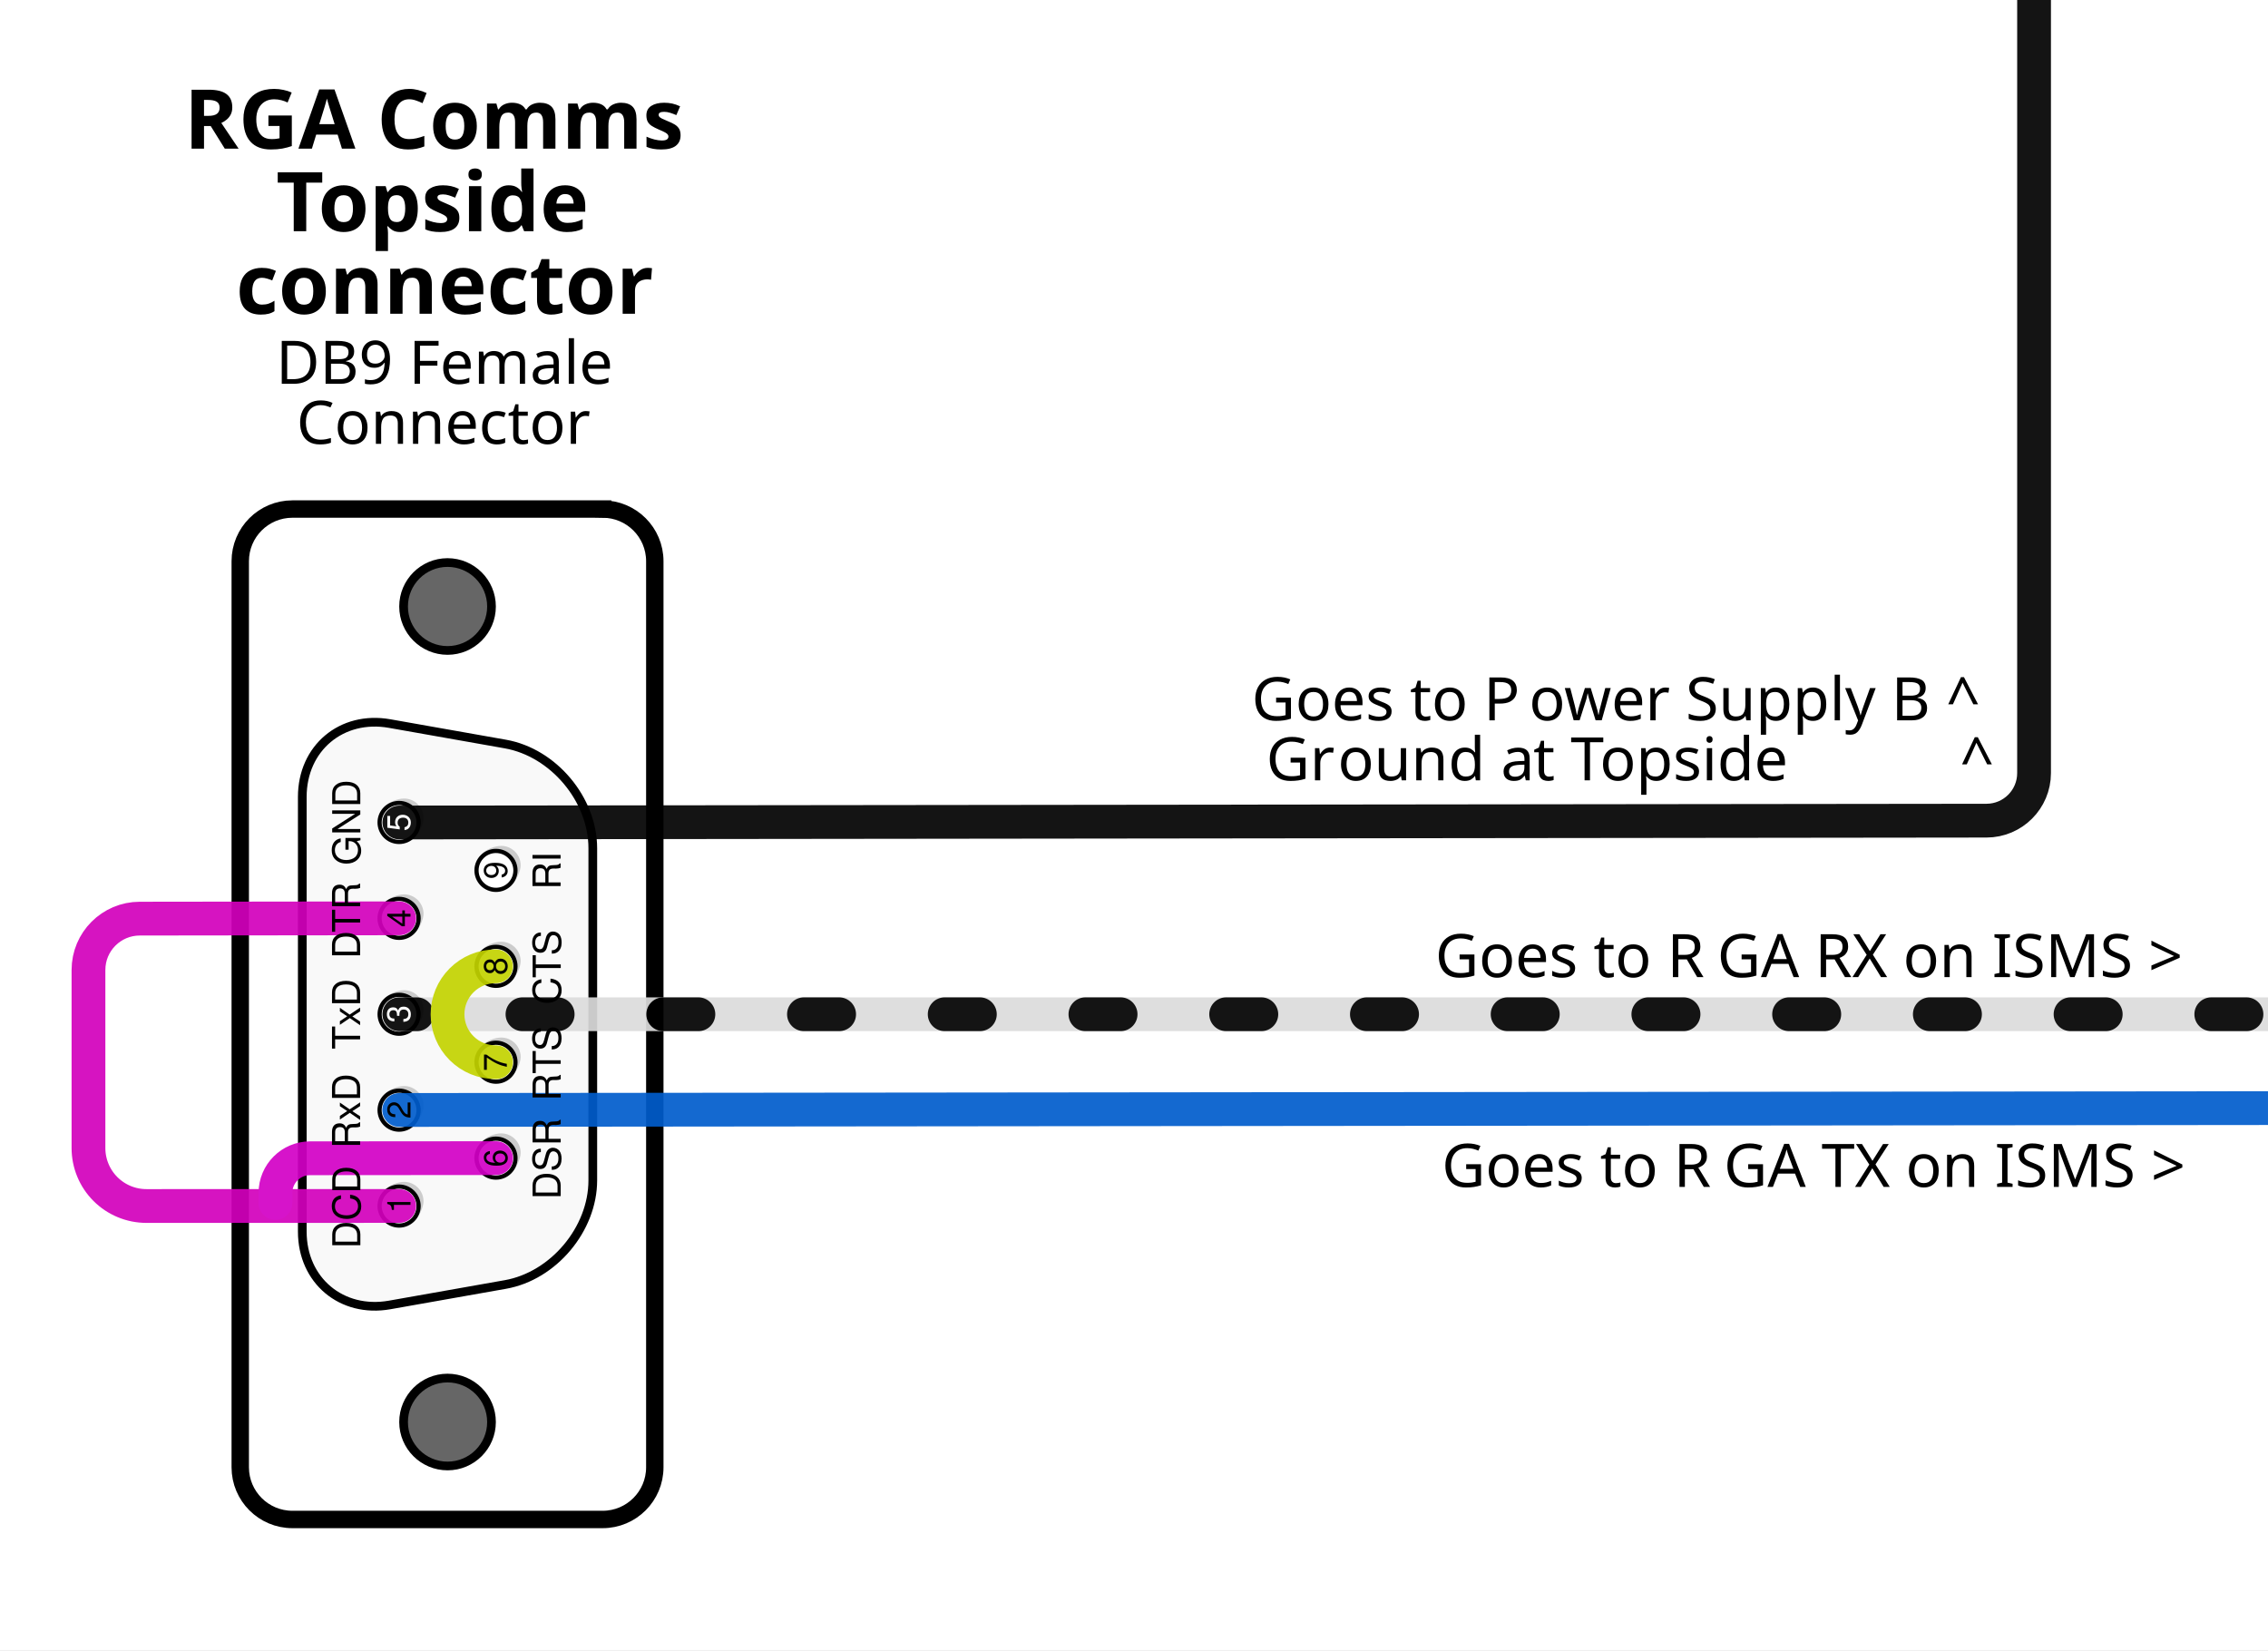
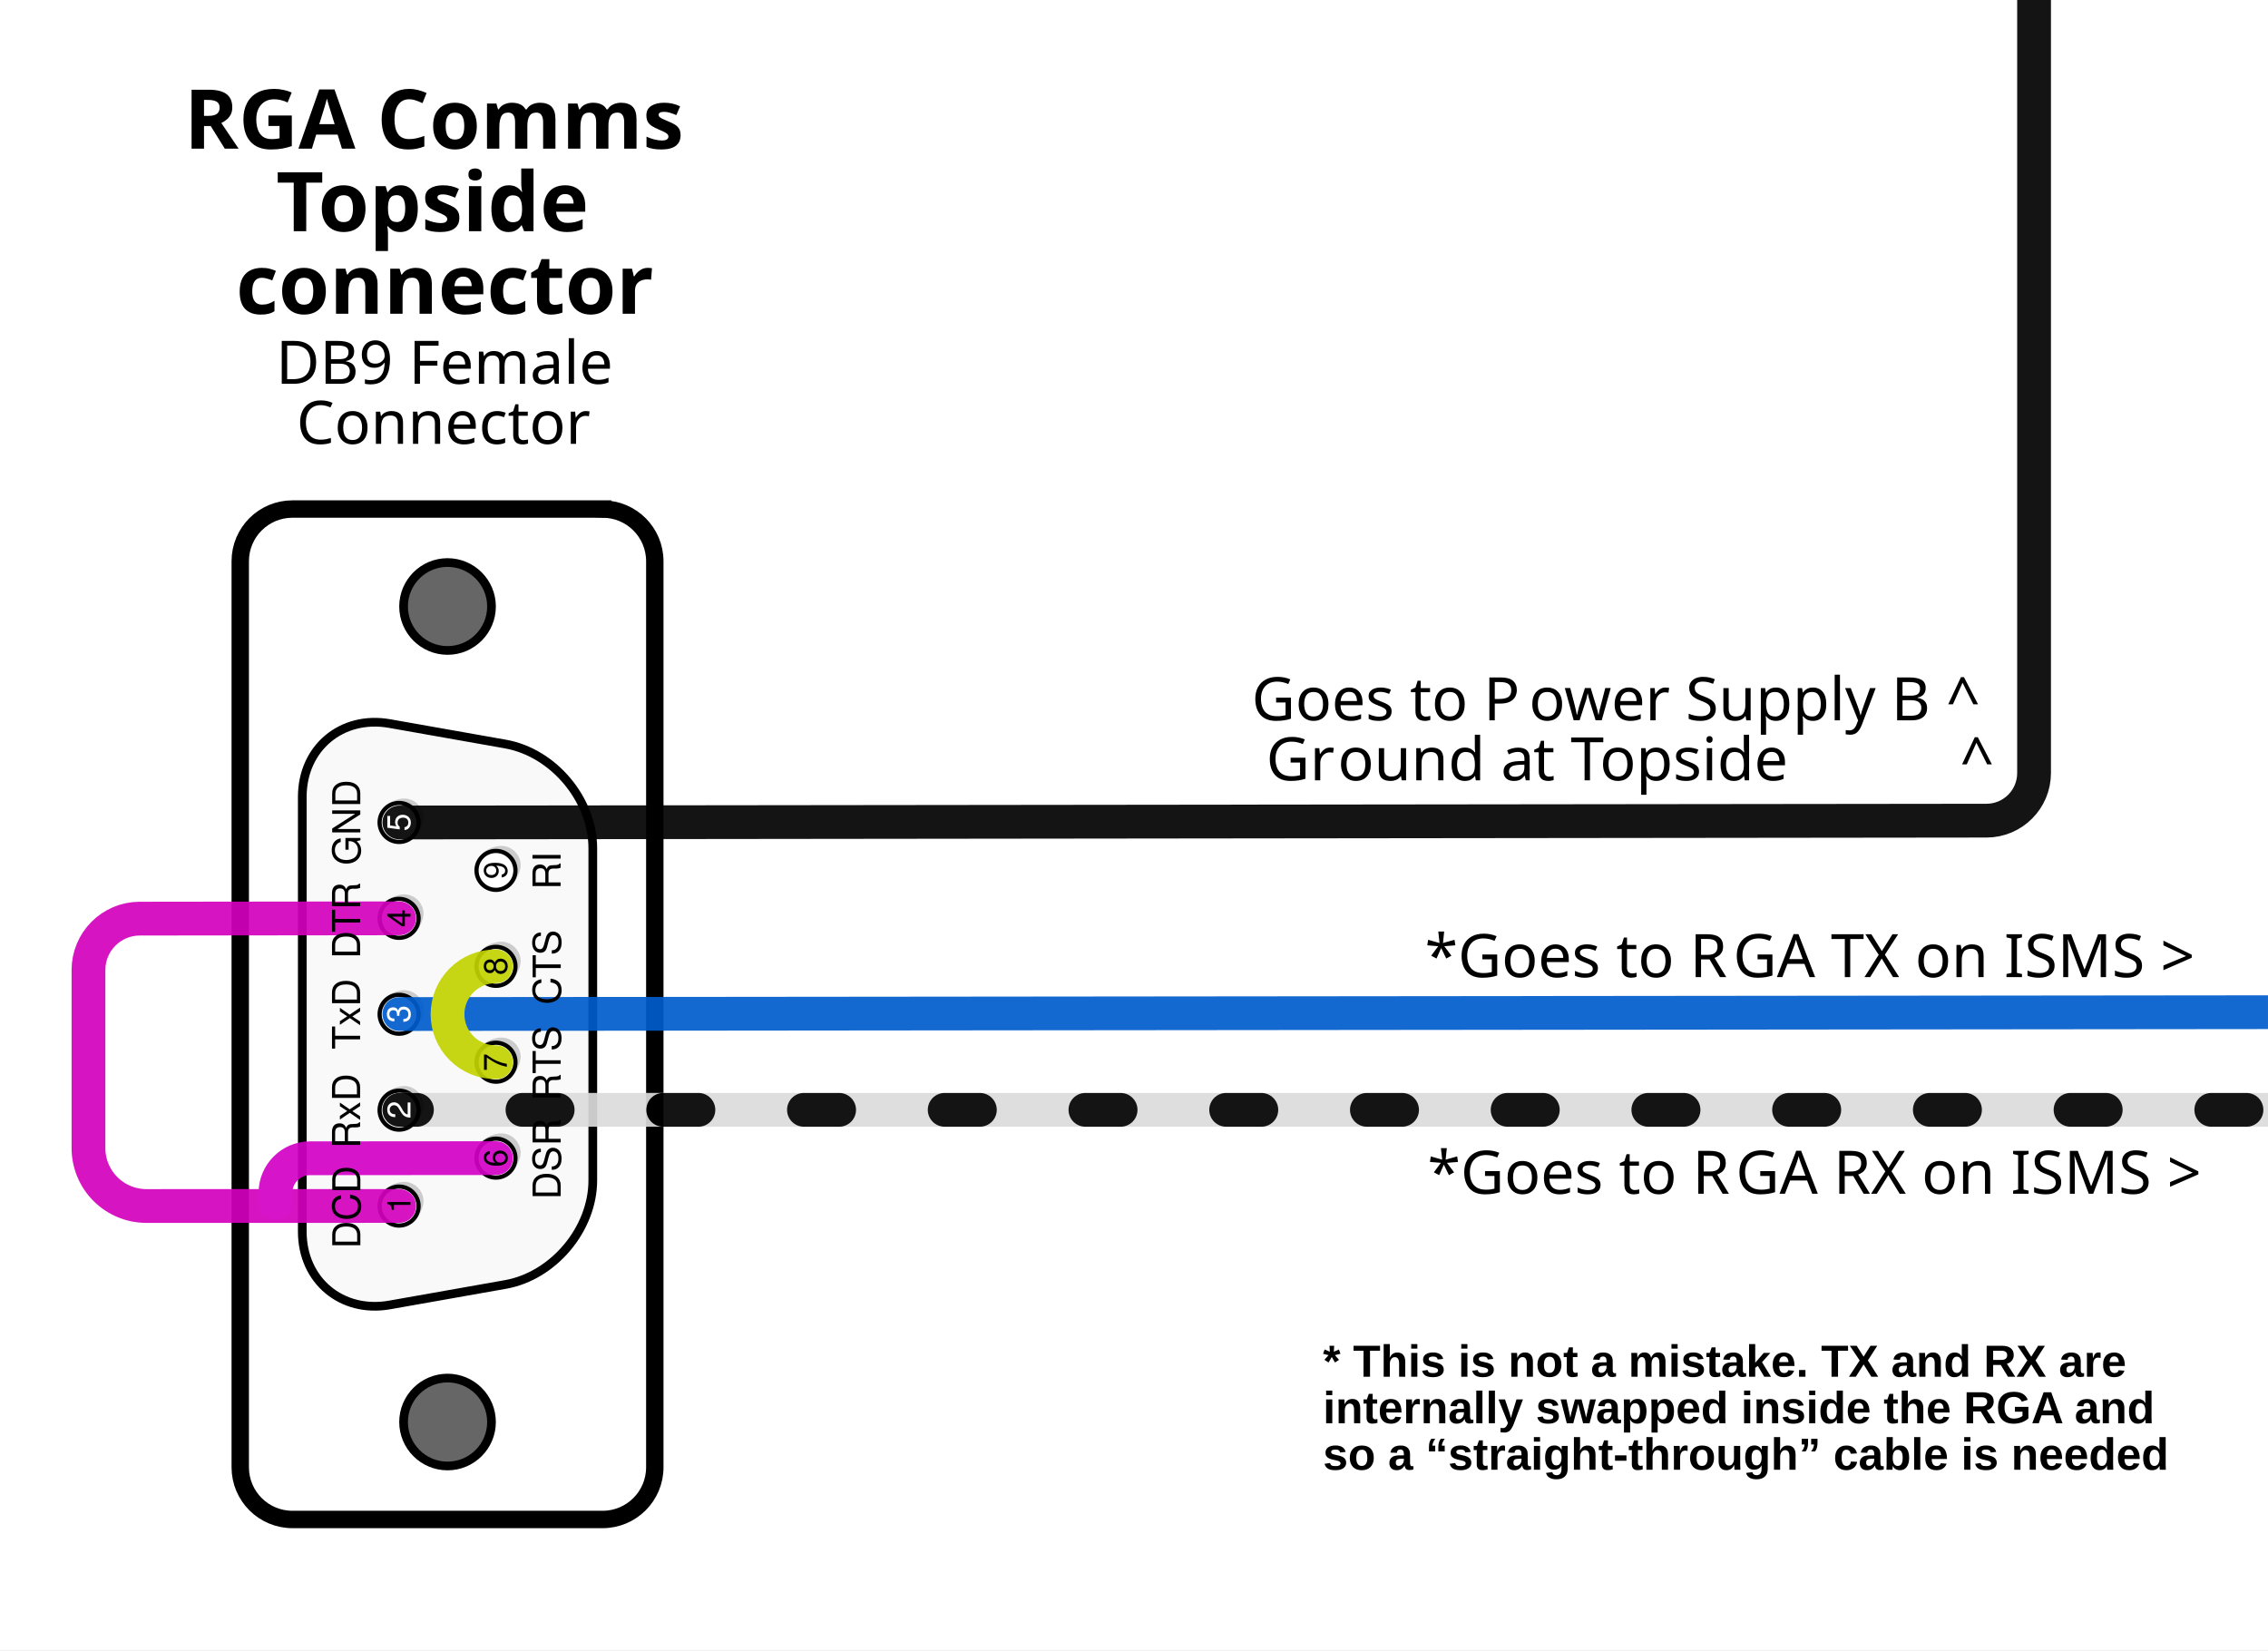
<svg xmlns="http://www.w3.org/2000/svg" width="100%" height="100%" viewBox="0 0 2518 1833" version="1.1" xml:space="preserve" style="fill-rule:evenodd;clip-rule:evenodd;">
  <rect id="Artboard1" x="0" y="-0" width="2517.99" height="1832.02" style="fill:none;" />
  <clipPath id="_clip1">
    <rect x="0" y="-0" width="2517.99" height="1832.02" />
  </clipPath>
  <g clip-path="url(#_clip1)">
    <rect x="-146.933" y="-84.019" width="3090.24" height="2130.24" style="fill:#fff;" />
    <g>
      <g>
+         <g transform="matrix(4.16667,1.14038e-47,0,4.16667,249.091,0)">
+           <text x="292.731px" y="366.859px" style="font-family:'Arial-BoldMT', 'Arial', sans-serif;font-weight:700;font-size:12px;">* This is not a mistake. TX and RX are</text>
+           <text x="292.731px" y="379.251px" style="font-family:'Arial-BoldMT', 'Arial', sans-serif;font-weight:700;font-size:12px;">internally swapped inside the RGA<tspan x="489.659px 492.993px " y="379.251px 379.251px "> a</tspan>nd</text>
+           <g transform="matrix(12,0,0,12,518.1,391.644)" />
+           <text x="292.731px" y="391.644px" style="font-family:'Arial-BoldMT', 'Arial', sans-serif;font-weight:700;font-size:12px;">so a “straight-through” cable is needed</text>
+         </g>
        <g transform="matrix(4.16667,-1.06258e-31,0,4.16667,495.827,165.047)">
          <text x="-69.932px" y="0px" style="font-family:'LucidaGrande-Bold', 'Lucida Grande', sans-serif;font-weight:600;font-size:22px;">RGA Comms</text>
          <text x="-45.434px" y="22px" style="font-family:'LucidaGrande-Bold', 'Lucida Grande', sans-serif;font-weight:600;font-size:22px;">Topside</text>
          <g transform="matrix(22,0,0,22,63.3628,44)" />
          <text x="-56.112px" y="44px" style="font-family:'LucidaGrande-Bold', 'Lucida Grande', sans-serif;font-weight:600;font-size:22px;">connector</text>
        </g>
        <g transform="matrix(4.16667,-1.06258e-31,0,4.16667,496.319,426.13)">
          <text x="-45.586px" y="0px" style="font-family:'LucidaGrande', 'Lucida Grande', sans-serif;font-weight:500;font-size:16px;">DB9 Female</text>
          <g transform="matrix(16,0,0,16,40.1133,16)" />
          <text x="-40.113px" y="16px" style="font-family:'LucidaGrande', 'Lucida Grande', sans-serif;font-weight:500;font-size:16px;">Connector</text>
        </g>
-         <g transform="matrix(66.6667,0,0,66.6667,2444.26,1084.92)" />
-         <text x="1593.35px" y="1084.92px" style="font-family:'ArialRoundedMTBold', 'Arial Rounded MT Bold', sans-serif;font-size:66.667px;">Goes to R<tspan x="1906.44px 1956.7px 2004.65px " y="1084.92px 1084.92px 1084.92px ">GA </tspan>RX on ISMS &gt;</text>
+         <g transform="matrix(66.6667,0,0,66.6667,2455.72,1084.92)" />
+         <text x="1581.89px" y="1084.92px" style="font-family:'ArialRoundedMTBold', 'Arial Rounded MT Bold', sans-serif;font-size:66.667px;">*Goes to R<tspan x="1924.18px 1974.44px 2022.39px " y="1084.92px 1084.92px 1084.92px ">GA </tspan>TX on ISMS &gt;</text>
        <g transform="matrix(4.16667,-5.17123e-31,5.13581e-32,4.16667,1804.35,799.755)">
          <text x="-99.531px" y="0px" style="font-family:'ArialRoundedMTBold', 'Arial Rounded MT Bold', sans-serif;font-size:16px;">Goes to P<tspan x="-25.625px -15.961px -3.164px 6.344px " y="0px 0px 0px 0px ">ower</tspan> Supply B ^</text>
          <g transform="matrix(16,0,0,16,99.668,16)" />
          <text x="-95.668px" y="16px" style="font-family:'ArialRoundedMTBold', 'Arial Rounded MT Bold', sans-serif;font-size:16px;">Gr<tspan x="-76.598px -66.934px " y="16px 16px ">ou</tspan>nd a<tspan x="-24.496px -18.832px -14.832px -5.84px 3.824px " y="16px 16px 16px 16px 16px ">t Top</tspan>side           ^</text>
        </g>
-         <g transform="matrix(66.6667,0,0,66.6667,2445.29,1317.8)" />
-         <text x="1600.66px" y="1317.8px" style="font-family:'ArialRoundedMTBold', 'Arial Rounded MT Bold', sans-serif;font-size:66.667px;">Goes to R<tspan x="1913.75px 1964.01px 2011.96px " y="1317.8px 1317.8px 1317.8px ">GA </tspan>TX on ISMS &gt;</text>
+         <g transform="matrix(66.6667,0,0,66.6667,2464.95,1325.43)" />
+         <text x="1584.84px" y="1325.43px" style="font-family:'ArialRoundedMTBold', 'Arial Rounded MT Bold', sans-serif;font-size:66.667px;">*Goes to R<tspan x="1927.13px 1977.39px 2025.34px " y="1325.43px 1325.43px 1325.43px ">GA </tspan>RX on ISMS &gt;</text>
      </g>
      <path id="path1050" d="M669.052,565.199c31.982,-0 57.929,25.928 57.929,57.939l0,1005.99c0,32.011 -25.947,57.939 -57.929,57.939l-344.382,0c-32.021,0 -57.939,-25.928 -57.939,-57.939l0,-1006c0,-32.011 25.918,-57.939 57.939,-57.939l344.382,-0l-0,0.01Z" style="fill:#fff;fill-rule:nonzero;stroke:#000;stroke-width:19.31px;" />
      <path id="path1072" d="M335.611,1367.54c0,54.163 43.629,90.771 96.971,81.356l128.519,-22.731c53.353,-9.425 97.039,-61.474 97.039,-115.638l-0,-368.793c-0,-54.154 -43.677,-106.183 -97.039,-115.637l-128.519,-22.731c-53.342,-9.415 -96.971,27.164 -96.971,81.356l0,482.818Z" style="fill:#f9f9f9;fill-rule:nonzero;stroke:#000;stroke-width:9.66px;" />
      <g id="g1078">
        <path id="circle1074" d="M448.071,1578.87c0,-26.936 21.869,-48.805 48.805,-48.805c26.935,0 48.804,21.869 48.804,48.805c-0,26.935 -21.869,48.804 -48.804,48.804c-26.936,-0 -48.805,-21.869 -48.805,-48.804Z" style="fill:#666;stroke:#000;stroke-width:9.66px;" />
        <path id="circle1076" d="M448.071,673.391c0,-26.936 21.869,-48.805 48.805,-48.805c26.935,0 48.804,21.869 48.804,48.805c-0,26.935 -21.869,48.804 -48.804,48.804c-26.936,-0 -48.805,-21.869 -48.805,-48.804Z" style="fill:#666;stroke:#000;stroke-width:9.66px;" />
      </g>
      <path id="path1258" d="M426.745,1215.54c3.785,-2.932 12.581,-5.059 17.368,-5.067c11.948,0.003 21.634,9.688 21.636,21.636c-0.006,4.465 -3.394,13.391 -5.971,17.036c5.312,-4.089 10.429,-14.983 10.439,-21.687c0.005,-11.958 -9.69,-21.654 -21.648,-21.649c-7.038,0.007 -17.777,3.973 -21.824,9.731Z" style="fill:#ccc;fill-rule:nonzero;" />
      <path id="use5005" d="M426.745,1321.94c3.785,-2.932 12.581,-5.059 17.368,-5.066c11.948,0.002 21.634,9.687 21.636,21.635c-0.006,4.465 -3.394,13.391 -5.971,17.037c5.312,-4.09 10.429,-14.983 10.439,-21.688c0.005,-11.958 -9.69,-21.653 -21.648,-21.649c-7.038,0.007 -17.777,3.973 -21.824,9.731Z" style="fill:#ccc;fill-rule:nonzero;" />
      <path id="use5009" d="M426.745,1109.14c3.785,-2.932 12.581,-5.059 17.368,-5.066c11.948,0.002 21.634,9.687 21.636,21.635c-0.006,4.465 -3.394,13.391 -5.971,17.037c5.312,-4.09 10.429,-14.983 10.439,-21.688c0.005,-11.958 -9.69,-21.653 -21.648,-21.649c-7.038,0.007 -17.777,3.973 -21.824,9.731Z" style="fill:#ccc;fill-rule:nonzero;" />
      <path id="use5019" d="M426.745,1002.73c3.785,-2.932 12.581,-5.059 17.368,-5.066c11.948,0.003 21.634,9.688 21.636,21.636c-0.006,4.465 -3.394,13.391 -5.971,17.036c5.312,-4.09 10.429,-14.983 10.439,-21.687c0.005,-11.959 -9.69,-21.654 -21.648,-21.649c-7.038,0.007 -17.777,3.973 -21.824,9.73Z" style="fill:#ccc;fill-rule:nonzero;" />
      <path id="use5023" d="M426.745,896.33c3.785,-2.932 12.581,-5.059 17.368,-5.066c11.948,0.003 21.634,9.688 21.636,21.636c-0.006,4.465 -3.394,13.39 -5.971,17.036c5.312,-4.09 10.429,-14.983 10.439,-21.688c0.005,-11.958 -9.69,-21.653 -21.648,-21.648c-7.038,0.006 -17.777,3.972 -21.824,9.73Z" style="fill:#ccc;fill-rule:nonzero;" />
      <g id="g5037">
        <path id="path5025" d="M534.6,1268.12c3.784,-2.932 12.58,-5.059 17.368,-5.066c11.948,0.002 21.633,9.687 21.635,21.635c-0.006,4.465 -3.393,13.391 -5.971,17.037c5.313,-4.09 10.429,-14.983 10.44,-21.688c0.004,-11.958 -9.691,-21.653 -21.649,-21.649c-7.037,0.007 -17.777,3.973 -21.823,9.731Z" style="fill:#ccc;fill-rule:nonzero;" />
        <path id="use5027" d="M534.6,1161.71c3.784,-2.932 12.58,-5.059 17.368,-5.066c11.948,0.003 21.633,9.688 21.635,21.636c-0.006,4.465 -3.393,13.39 -5.971,17.036c5.313,-4.09 10.429,-14.983 10.44,-21.688c0.004,-11.958 -9.691,-21.653 -21.649,-21.648c-7.037,0.006 -17.777,3.972 -21.823,9.73Z" style="fill:#ccc;fill-rule:nonzero;" />
        <path id="use5029" d="M534.6,1055.31c3.784,-2.932 12.58,-5.06 17.368,-5.067c11.948,0.003 21.633,9.688 21.635,21.636c-0.006,4.465 -3.393,13.391 -5.971,17.036c5.313,-4.089 10.429,-14.983 10.44,-21.687c0.004,-11.958 -9.691,-21.654 -21.649,-21.649c-7.037,0.007 -17.777,3.973 -21.823,9.731Z" style="fill:#ccc;fill-rule:nonzero;" />
        <path id="use5031" d="M534.6,948.906c3.784,-2.932 12.58,-5.059 17.368,-5.066c11.948,0.003 21.633,9.688 21.635,21.636c-0.006,4.465 -3.393,13.391 -5.971,17.036c5.313,-4.09 10.429,-14.983 10.44,-21.687c0.004,-11.959 -9.691,-21.654 -21.649,-21.649c-7.037,0.007 -17.777,3.973 -21.823,9.73Z" style="fill:#ccc;fill-rule:nonzero;" />
      </g>
      <path id="circle1052" d="M443.079,1317.46l0,-0c11.872,-0 21.64,9.769 21.64,21.64l0,0c0,11.872 -9.768,21.64 -21.64,21.64l0,0c-11.871,0 -21.64,-9.768 -21.64,-21.64l-0,0c-0,-11.871 9.769,-21.64 21.64,-21.64Z" style="fill:#fff;fill-rule:nonzero;stroke:#000;stroke-width:4.68px;" />
      <path id="circle1054" d="M421.439,1232.6c-0,-11.943 9.696,-21.64 21.64,-21.64c11.944,-0 21.64,9.697 21.64,21.64c0,11.944 -9.696,21.64 -21.64,21.64c-11.944,0 -21.64,-9.696 -21.64,-21.64Z" style="fill:#fff;stroke:#000;stroke-width:4.68px;" />
      <path id="circle1056" d="M421.468,1126.13c-0,-11.928 9.683,-21.611 21.611,-21.611c11.928,-0 21.611,9.683 21.611,21.611c0,11.928 -9.683,21.611 -21.611,21.611c-11.928,0 -21.611,-9.683 -21.611,-21.611Z" style="fill:#fff;stroke:#000;stroke-width:4.68px;" />
      <path id="path1058" d="M421.439,1019.67c-0,-11.955 9.695,-21.65 21.64,-21.65c11.945,0 21.631,9.695 21.631,21.65c-0,11.907 -9.686,21.602 -21.631,21.602c-11.945,-0 -21.64,-9.695 -21.64,-21.602Z" style="fill:#fff;fill-rule:nonzero;stroke:#000;stroke-width:4.68px;" />
      <path id="circle1060" d="M421.439,913.172c-0,-11.943 9.696,-21.64 21.64,-21.64c11.944,-0 21.64,9.697 21.64,21.64c0,11.944 -9.696,21.641 -21.64,21.641c-11.944,-0 -21.64,-9.697 -21.64,-21.641Z" style="fill:#fff;stroke:#000;stroke-width:4.68px;" />
      <path id="circle1062" d="M529.032,1285.86c-0,-11.933 9.688,-21.621 21.621,-21.621c11.933,0 21.621,9.688 21.621,21.621c-0,11.933 -9.688,21.621 -21.621,21.621c-11.933,0 -21.621,-9.688 -21.621,-21.621Z" style="fill:#fff;stroke:#000;stroke-width:4.68px;" />
      <path id="circle1064" d="M529.032,1179.37c-0,-11.933 9.688,-21.621 21.621,-21.621c11.933,-0 21.621,9.688 21.621,21.621c-0,11.933 -9.688,21.621 -21.621,21.621c-11.933,-0 -21.621,-9.688 -21.621,-21.621Z" style="fill:#fff;stroke:#000;stroke-width:4.68px;" />
      <path id="path1066" d="M529.032,1072.9c-0,-11.945 9.685,-21.611 21.602,-21.611c11.945,-0 21.64,9.666 21.64,21.611c-0,11.955 -9.695,21.65 -21.64,21.65c-11.917,0 -21.602,-9.695 -21.602,-21.65Z" style="fill:#fff;fill-rule:nonzero;stroke:#000;stroke-width:4.68px;" />
      <path id="circle1068" d="M529.032,966.399c-0,-11.933 9.688,-21.621 21.621,-21.621c11.933,0 21.621,9.688 21.621,21.621c-0,11.933 -9.688,21.621 -21.621,21.621c-11.933,0 -21.621,-9.688 -21.621,-21.621Z" style="fill:#fff;stroke:#000;stroke-width:4.68px;" />
      <g opacity="0.92">
-         <path d="M443.21,1232.39l2392.89,-2.369" style="fill:none;stroke:#005ccc;stroke-width:37.5px;stroke-linecap:round;stroke-linejoin:bevel;stroke-miterlimit:1.5;" />
+         <path d="M443.366,1125.89l2392.89,-2.368" style="fill:none;stroke:#005ccc;stroke-width:37.5px;stroke-linecap:round;stroke-linejoin:bevel;stroke-miterlimit:1.5;" />
        <g>
-           <path d="M443.366,1126.13l2499.94,0" style="fill:none;stroke:#dbdbdb;stroke-width:37.5px;stroke-linecap:round;stroke-linejoin:bevel;stroke-miterlimit:1.5;" />
-           <path d="M443.366,1144.88c-10.349,0 -18.75,-8.401 -18.75,-18.75c-0,-10.348 8.401,-18.75 18.75,-18.75l19.53,0c10.349,0 18.75,8.402 18.75,18.75c0,10.349 -8.401,18.75 -18.75,18.75l-19.53,0Zm136.714,0c-10.349,0 -18.75,-8.401 -18.75,-18.75c-0,-10.348 8.401,-18.75 18.75,-18.75l39.061,0c10.349,0 18.75,8.402 18.75,18.75c0,10.349 -8.401,18.75 -18.75,18.75l-39.061,0Zm156.247,0c-10.349,0 -18.75,-8.401 -18.75,-18.75c-0,-10.348 8.401,-18.75 18.75,-18.75l39.062,0c10.348,0 18.75,8.402 18.75,18.75c-0,10.349 -8.402,18.75 -18.75,18.75l-39.062,0Zm156.248,0c-10.349,0 -18.75,-8.401 -18.75,-18.75c-0,-10.348 8.401,-18.75 18.75,-18.75l39.061,0c10.349,0 18.75,8.402 18.75,18.75c0,10.349 -8.401,18.75 -18.75,18.75l-39.061,0Zm156.247,0c-10.349,0 -18.75,-8.401 -18.75,-18.75c-0,-10.348 8.401,-18.75 18.75,-18.75l39.063,0c10.348,0 18.75,8.402 18.75,18.75c-0,10.349 -8.402,18.75 -18.75,18.75l-39.063,0Zm156.242,0c-10.348,0 -18.75,-8.401 -18.75,-18.75c0,-10.348 8.402,-18.75 18.75,-18.75l39.061,0c10.348,0 18.75,8.402 18.75,18.75c0,10.349 -8.402,18.75 -18.75,18.75l-39.061,0Zm156.249,0c-10.348,0 -18.75,-8.401 -18.75,-18.75c0,-10.348 8.402,-18.75 18.75,-18.75l39.061,0c10.348,0 18.75,8.402 18.75,18.75c-0,10.349 -8.402,18.75 -18.75,18.75l-39.061,0Zm156.248,0c-10.348,0 -18.75,-8.401 -18.75,-18.75c-0,-10.348 8.402,-18.75 18.75,-18.75l39.062,0c10.348,0 18.75,8.402 18.75,18.75c-0,10.349 -8.402,18.75 -18.75,18.75l-39.062,0Zm156.247,0c-10.348,0 -18.75,-8.401 -18.75,-18.75c0,-10.348 8.402,-18.75 18.75,-18.75l39.062,0c10.348,0 18.75,8.402 18.75,18.75c0,10.349 -8.402,18.75 -18.75,18.75l-39.062,0Zm156.243,0c-10.348,0 -18.75,-8.401 -18.75,-18.75c0,-10.348 8.402,-18.75 18.75,-18.75l39.061,0c10.349,0 18.75,8.402 18.75,18.75c0,10.349 -8.401,18.75 -18.75,18.75l-39.061,0Zm156.247,0c-10.349,0 -18.75,-8.401 -18.75,-18.75c-0,-10.348 8.401,-18.75 18.75,-18.75l39.06,0c10.349,0 18.75,8.402 18.75,18.75c0,10.349 -8.401,18.75 -18.75,18.75l-39.06,0Zm156.246,0c-10.349,0 -18.75,-8.401 -18.75,-18.75c-0,-10.348 8.401,-18.75 18.75,-18.75l39.061,0c10.348,0 18.75,8.402 18.75,18.75c-0,10.349 -8.402,18.75 -18.75,18.75l-39.061,0Zm156.247,0c-10.348,0 -18.75,-8.401 -18.75,-18.75c-0,-10.348 8.402,-18.75 18.75,-18.75l39.061,0c10.348,0 18.75,8.402 18.75,18.75c-0,10.349 -8.402,18.75 -18.75,18.75l-39.061,0Zm156.246,0c-10.348,0 -18.75,-8.401 -18.75,-18.75c0,-10.348 8.402,-18.75 18.75,-18.75l39.062,0c10.348,0 18.75,8.402 18.75,18.75c-0,10.349 -8.402,18.75 -18.75,18.75l-39.062,0Zm156.246,0c-10.349,0 -18.75,-8.401 -18.75,-18.75c-0,-10.348 8.401,-18.75 18.75,-18.75l39.062,0c10.348,0 18.75,8.402 18.75,18.75c-0,10.349 -8.402,18.75 -18.75,18.75l-39.062,0Zm156.248,0c-10.348,0 -18.75,-8.401 -18.75,-18.75c0,-10.348 8.402,-18.75 18.75,-18.75l39.062,0c10.348,0 18.75,8.402 18.75,18.75c-0,10.349 -8.402,18.75 -18.75,18.75l-39.062,0Zm156.247,0c-10.349,0 -18.75,-8.401 -18.75,-18.75c-0,-10.348 8.401,-18.75 18.75,-18.75l19.531,0c10.348,0 18.75,8.402 18.75,18.75c-0,10.349 -8.402,18.75 -18.75,18.75l-19.531,0Z" />
+           <path d="M443.366,1232.26l2499.94,-0" style="fill:none;stroke:#dbdbdb;stroke-width:37.5px;stroke-linecap:round;stroke-linejoin:bevel;stroke-miterlimit:1.5;" />
+           <path d="M443.366,1251.01c-10.349,-0 -18.75,-8.402 -18.75,-18.75c-0,-10.349 8.401,-18.75 18.75,-18.75l19.53,-0c10.349,-0 18.75,8.401 18.75,18.75c0,10.348 -8.401,18.75 -18.75,18.75l-19.53,-0Zm136.714,-0c-10.349,-0 -18.75,-8.402 -18.75,-18.75c-0,-10.349 8.401,-18.75 18.75,-18.75l39.061,-0c10.349,-0 18.75,8.401 18.75,18.75c0,10.348 -8.401,18.75 -18.75,18.75l-39.061,-0Zm156.247,-0c-10.349,-0 -18.75,-8.402 -18.75,-18.75c-0,-10.349 8.401,-18.75 18.75,-18.75l39.062,-0c10.348,-0 18.75,8.401 18.75,18.75c-0,10.348 -8.402,18.75 -18.75,18.75l-39.062,-0Zm156.248,-0c-10.349,-0 -18.75,-8.402 -18.75,-18.75c-0,-10.349 8.401,-18.75 18.75,-18.75l39.061,-0c10.349,-0 18.75,8.401 18.75,18.75c0,10.348 -8.401,18.75 -18.75,18.75l-39.061,-0Zm156.247,-0c-10.349,-0 -18.75,-8.402 -18.75,-18.75c-0,-10.349 8.401,-18.75 18.75,-18.75l39.063,-0c10.348,-0 18.75,8.401 18.75,18.75c-0,10.348 -8.402,18.75 -18.75,18.75l-39.063,-0Zm156.242,-0c-10.348,-0 -18.75,-8.402 -18.75,-18.75c0,-10.349 8.402,-18.75 18.75,-18.75l39.061,-0c10.348,-0 18.75,8.401 18.75,18.75c0,10.348 -8.402,18.75 -18.75,18.75l-39.061,-0Zm156.249,-0c-10.348,-0 -18.75,-8.402 -18.75,-18.75c0,-10.349 8.402,-18.75 18.75,-18.75l39.061,-0c10.348,-0 18.75,8.401 18.75,18.75c-0,10.348 -8.402,18.75 -18.75,18.75l-39.061,-0Zm156.248,-0c-10.348,-0 -18.75,-8.402 -18.75,-18.75c-0,-10.349 8.402,-18.75 18.75,-18.75l39.062,-0c10.348,-0 18.75,8.401 18.75,18.75c-0,10.348 -8.402,18.75 -18.75,18.75l-39.062,-0Zm156.247,-0c-10.348,-0 -18.75,-8.402 -18.75,-18.75c0,-10.349 8.402,-18.75 18.75,-18.75l39.062,-0c10.348,-0 18.75,8.401 18.75,18.75c0,10.348 -8.402,18.75 -18.75,18.75l-39.062,-0Zm156.243,-0c-10.348,-0 -18.75,-8.402 -18.75,-18.75c0,-10.349 8.402,-18.75 18.75,-18.75l39.061,-0c10.349,-0 18.75,8.401 18.75,18.75c0,10.348 -8.401,18.75 -18.75,18.75l-39.061,-0Zm156.247,-0c-10.349,-0 -18.75,-8.402 -18.75,-18.75c-0,-10.349 8.401,-18.75 18.75,-18.75l39.06,-0c10.349,-0 18.75,8.401 18.75,18.75c0,10.348 -8.401,18.75 -18.75,18.75l-39.06,-0Zm156.246,-0c-10.349,-0 -18.75,-8.402 -18.75,-18.75c-0,-10.349 8.401,-18.75 18.75,-18.75l39.061,-0c10.348,-0 18.75,8.401 18.75,18.75c-0,10.348 -8.402,18.75 -18.75,18.75l-39.061,-0Zm156.247,-0c-10.348,-0 -18.75,-8.402 -18.75,-18.75c-0,-10.349 8.402,-18.75 18.75,-18.75l39.061,-0c10.348,-0 18.75,8.401 18.75,18.75c-0,10.348 -8.402,18.75 -18.75,18.75l-39.061,-0Zm156.246,-0c-10.348,-0 -18.75,-8.402 -18.75,-18.75c0,-10.349 8.402,-18.75 18.75,-18.75l39.062,-0c10.348,-0 18.75,8.401 18.75,18.75c-0,10.348 -8.402,18.75 -18.75,18.75l-39.062,-0Zm156.246,-0c-10.349,-0 -18.75,-8.402 -18.75,-18.75c-0,-10.349 8.401,-18.75 18.75,-18.75l39.062,-0c10.348,-0 18.75,8.401 18.75,18.75c-0,10.348 -8.402,18.75 -18.75,18.75l-39.062,-0Zm156.248,-0c-10.348,-0 -18.75,-8.402 -18.75,-18.75c0,-10.349 8.402,-18.75 18.75,-18.75l39.062,-0c10.348,-0 18.75,8.401 18.75,18.75c-0,10.348 -8.402,18.75 -18.75,18.75l-39.062,-0Zm156.247,-0c-10.349,-0 -18.75,-8.402 -18.75,-18.75c-0,-10.349 8.401,-18.75 18.75,-18.75l19.531,-0c10.348,-0 18.75,8.401 18.75,18.75c-0,10.348 -8.402,18.75 -18.75,18.75l-19.531,-0Z" />
        </g>
        <path d="M443.366,913.201c-0,0 1463.56,-1.685 1762.12,-2.029c29.166,-0.033 52.791,-23.686 52.791,-52.851c0,-221.336 0,-1063.12 0,-1063.12" style="fill:none;stroke:#000;stroke-width:37.5px;stroke-linecap:round;stroke-linejoin:bevel;stroke-miterlimit:1.5;" />
        <path d="M443.219,1019.61c-0,-0 -190.119,0.23 -288.088,0.349c-31.439,0.039 -56.905,25.535 -56.905,56.974c0,55.523 0,139.86 0,197.787c0,17.057 6.777,33.416 18.839,45.476c12.062,12.06 28.422,18.834 45.479,18.831c99.818,-0.016 280.675,-0.046 280.675,-0.046" style="fill:none;stroke:#d300bc;stroke-width:37.5px;stroke-linecap:round;stroke-linejoin:bevel;stroke-miterlimit:1.5;" />
        <path d="M550.705,1072.92l-0.632,-0c-14.114,-0 -27.65,5.606 -37.63,15.586c-9.98,9.98 -15.587,23.516 -15.587,37.63c0,0.004 0,0.007 0,0.011c0,14.114 5.607,27.65 15.587,37.63c9.98,9.98 23.516,15.587 37.63,15.587c0.412,-0 0.632,-0 0.632,-0" style="fill:none;stroke:#c2d300;stroke-width:37.5px;stroke-linecap:round;stroke-linejoin:bevel;stroke-miterlimit:1.5;" />
        <path d="M305.818,1335.56l-0,-11.108c-0,-21.212 17.187,-38.412 38.399,-38.428c68.931,-0.05 206.54,-0.151 206.54,-0.151" style="fill:none;stroke:#d300c6;stroke-width:37.5px;stroke-linecap:round;stroke-linejoin:bevel;stroke-miterlimit:1.5;" />
      </g>
      <g id="text1096">
        <g transform="matrix(6.12323e-17,-1,1,6.12323e-17,-881.352,1792.8)">
          <text x="445.806px" y="1337.08px" style="font-family:'Helvetica';font-size:35.676px;">1</text>
        </g>
      </g>
      <g id="text1100">
        <g transform="matrix(6.12323e-17,-1,1,6.12323e-17,-776.477,1687.93)">
-           <text x="445.806px" y="1232.2px" style="font-family:'Helvetica';font-size:35.676px;">2</text>
+           <text x="445.806px" y="1232.2px" style="font-family:'Helvetica';font-size:35.676px;fill:#fff;">2</text>
        </g>
      </g>
      <g id="text1104">
        <g transform="matrix(6.12323e-17,-1,1,6.12323e-17,-670.489,1581.12)">
          <text x="445.395px" y="1125.81px" style="font-family:'Helvetica';font-size:35.676px;fill:#fff;">3</text>
        </g>
      </g>
      <g id="text1108">
        <g transform="matrix(6.12323e-17,-1,1,6.12323e-17,-563.74,1475.19)">
          <text x="445.806px" y="1019.47px" style="font-family:'Helvetica';font-size:35.676px;">4</text>
        </g>
      </g>
      <g id="text1112">
        <g transform="matrix(6.12323e-17,-1,1,6.12323e-17,-457.702,1368.33)">
          <text x="445.395px" y="913.018px" style="font-family:'Helvetica';font-size:35.676px;fill:#fff;">5</text>
        </g>
      </g>
      <g id="text1116">
        <g transform="matrix(6.12323e-17,-1,1,6.12323e-17,-722.886,1848.81)">
          <text x="553.039px" y="1285.85px" style="font-family:'Helvetica';font-size:35.676px;">6</text>
        </g>
      </g>
      <g id="text1120">
        <g transform="matrix(6.12323e-17,-1,1,6.12323e-17,-616.867,1742.21)">
          <text x="552.75px" y="1179.54px" style="font-family:'Helvetica';font-size:35.676px;">7</text>
        </g>
      </g>
      <g id="text1124">
        <g transform="matrix(6.12323e-17,-1,1,6.12323e-17,-509.912,1635.62)">
          <text x="552.934px" y="1072.77px" style="font-family:'Helvetica';font-size:35.676px;">8</text>
        </g>
      </g>
      <g id="text1128">
        <g transform="matrix(6.12323e-17,-1,1,6.12323e-17,-403.39,1529.06)">
          <text x="552.917px" y="966.227px" style="font-family:'Helvetica';font-size:35.676px;">9</text>
        </g>
      </g>
      <g id="text1168">
        <g transform="matrix(6.12323e-17,-1,1,6.12323e-17,-939.903,1740.05)">
          <text x="353.697px" y="1339.98px" style="font-family:'Helvetica';font-size:42.811px;">DCD</text>
        </g>
      </g>
      <g id="text1172">
        <g transform="matrix(6.12323e-17,-1,1,6.12323e-17,-833.697,1633.29)">
          <text x="358.175px" y="1233.49px" style="font-family:'Helvetica';font-size:42.811px;">RxD</text>
        </g>
      </g>
      <g id="text1200">
        <g transform="matrix(6.12323e-17,-1,1,6.12323e-17,-726.144,1525.73)">
          <text x="360.558px" y="1125.94px" style="font-family:'Helvetica';font-size:42.811px;">TxD</text>
        </g>
      </g>
      <g id="text1204">
        <g transform="matrix(6.12323e-17,-1,1,6.12323e-17,-620.652,1420.24)">
          <text x="355.802px" y="1020.45px" style="font-family:'Helvetica';font-size:42.811px;">DTR</text>
        </g>
      </g>
      <g id="text1208">
        <g transform="matrix(6.12323e-17,-1,1,6.12323e-17,-513.179,1313.2)">
          <text x="352.442px" y="913.188px" style="font-family:'Helvetica';font-size:42.811px;">GND</text>
        </g>
      </g>
      <g id="text1212">
        <g transform="matrix(6.12323e-17,-1,1,6.12323e-17,-664.158,1909.14)">
          <text x="577.296px" y="1286.65px" style="font-family:'Helvetica';font-size:42.811px;">DSR</text>
        </g>
      </g>
      <g id="text1216">
        <g transform="matrix(6.12323e-17,-1,1,6.12323e-17,-557.587,1802.57)">
          <text x="580.056px" y="1180.08px" style="font-family:'Helvetica';font-size:42.811px;">R<tspan x="610.22px 636.371px " y="1180.08px 1180.08px ">TS</tspan>
          </text>
        </g>
      </g>
      <g id="text1220">
        <g transform="matrix(6.12323e-17,-1,1,6.12323e-17,-450.183,1695.29)">
          <text x="579.742px" y="1072.74px" style="font-family:'Helvetica';font-size:42.811px;">CTS</text>
        </g>
      </g>
      <g id="text1224">
        <g transform="matrix(6.12323e-17,-1,1,6.12323e-17,-343.947,1588.71)">
          <text x="600.975px" y="966.328px" style="font-family:'Helvetica';font-size:42.811px;">RI</text>
        </g>
      </g>
    </g>
  </g>
</svg>
